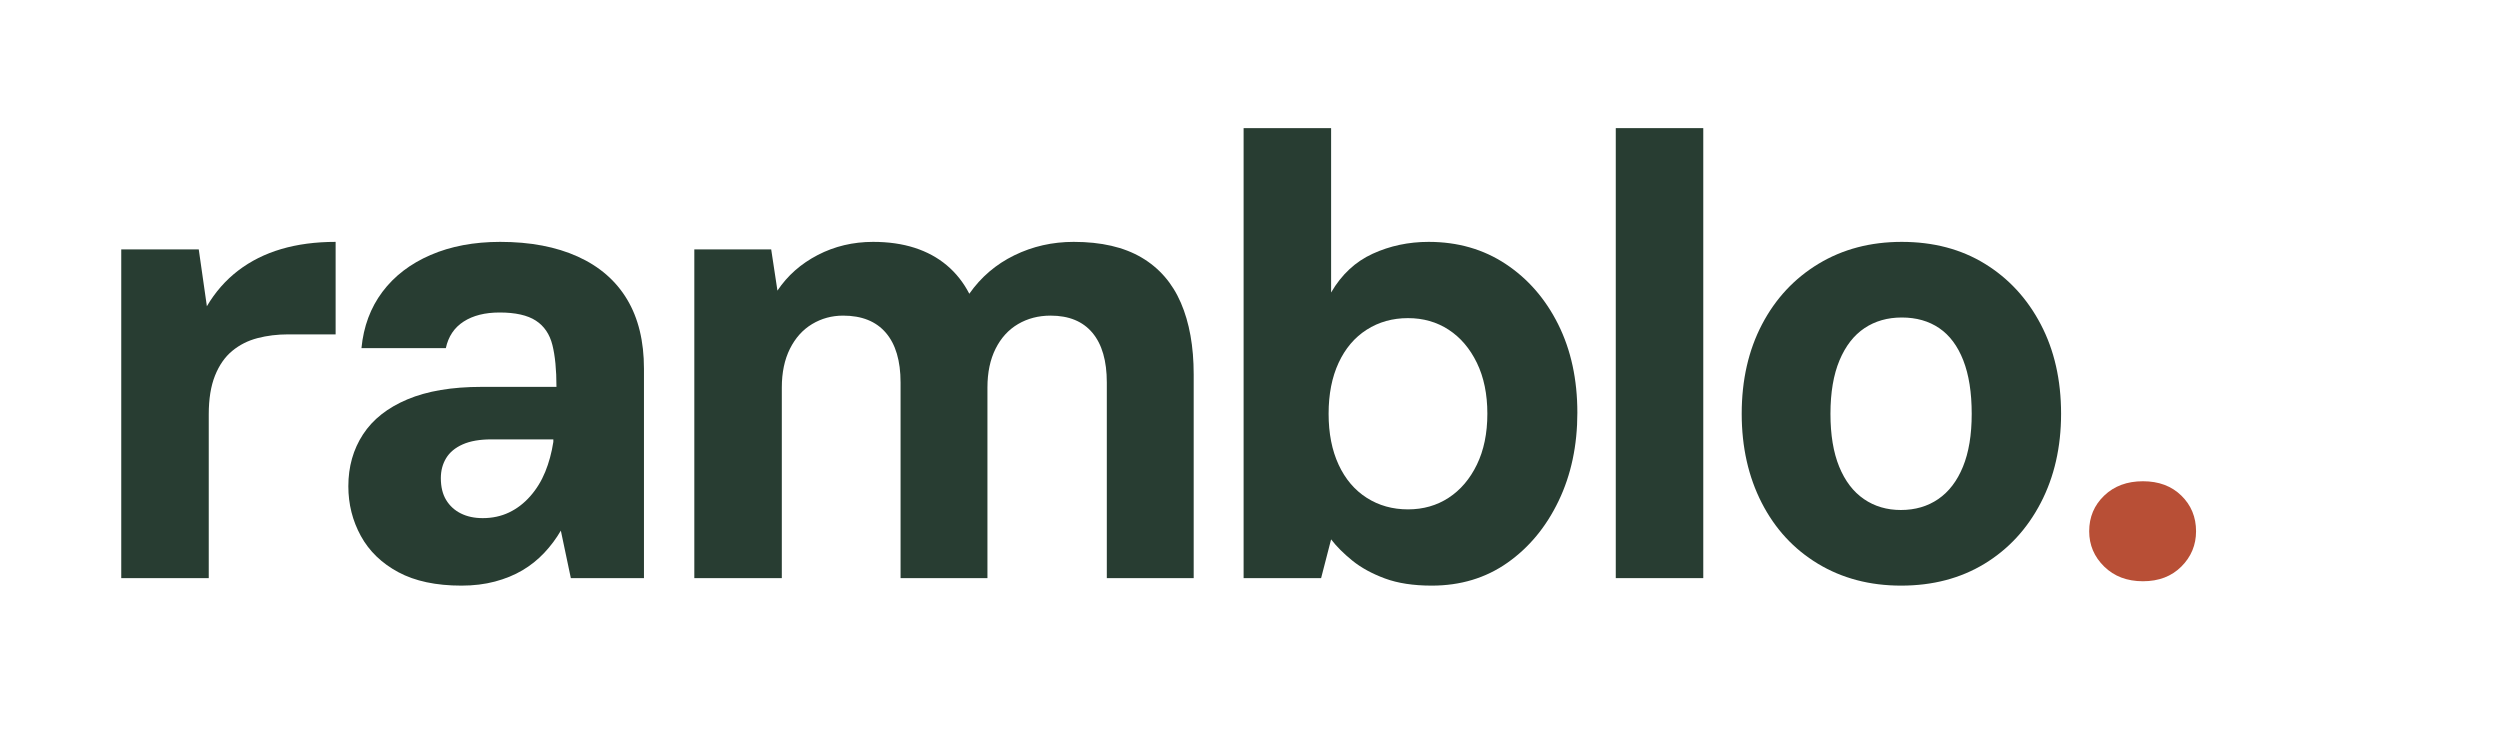
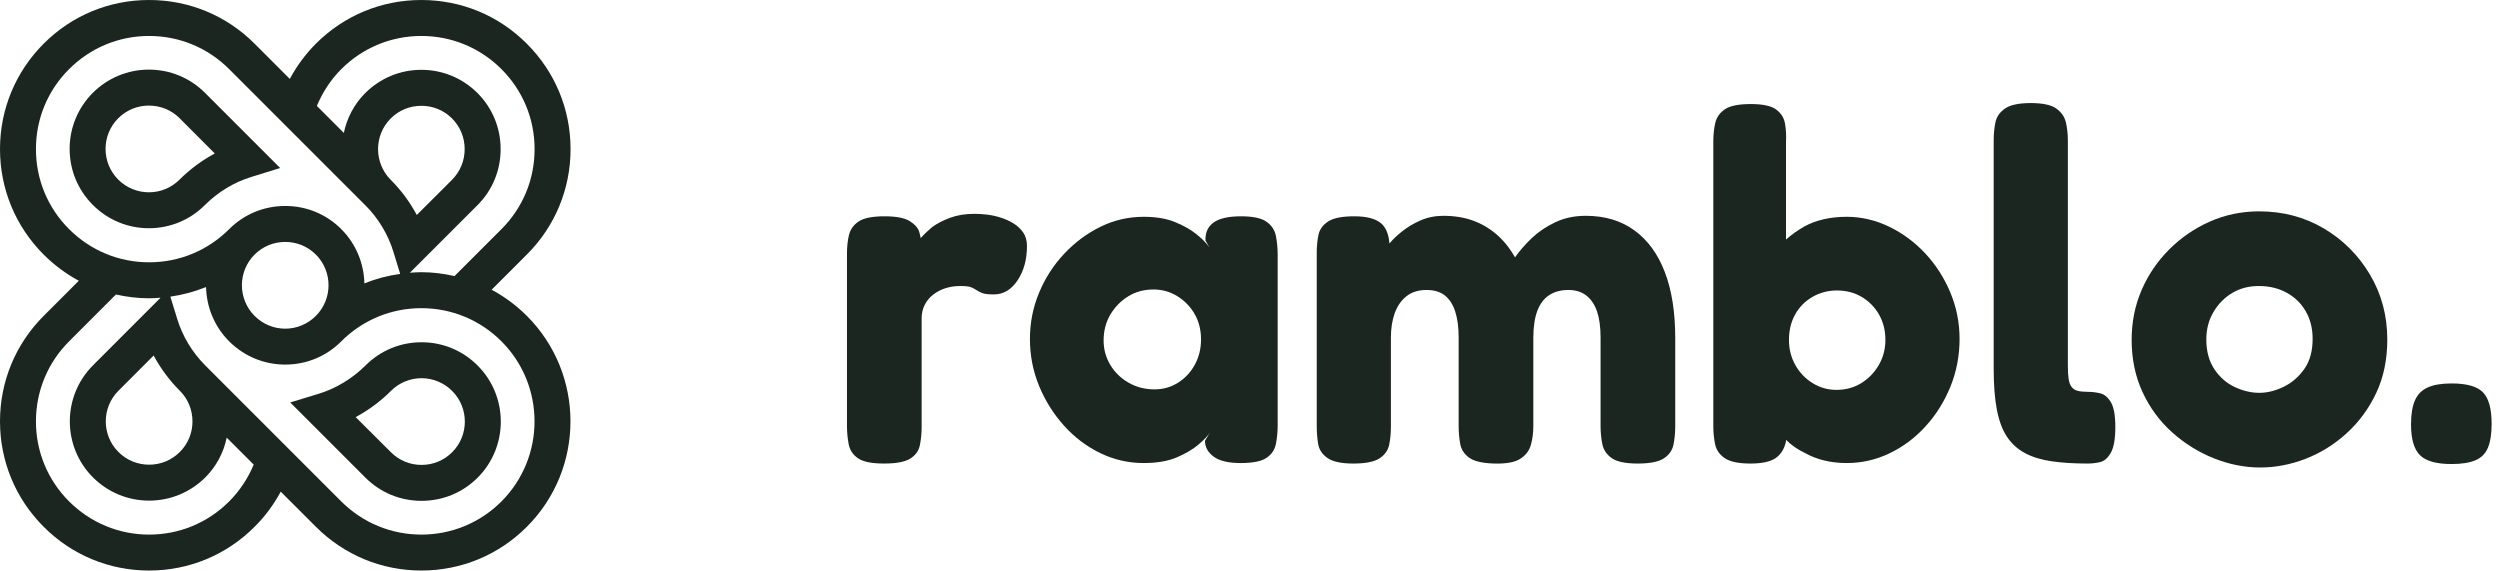
- <svg xmlns="http://www.w3.org/2000/svg" width="320" height="96" viewBox="0 0 320 96" role="img" aria-label="ramblo.">
-   <path d="M69 0L69 526L193 526L206 435L206 435Q226 469 256 492Q286 515 325 526.5Q364 538 412 538L412 390L336 390Q310 390 287 384Q264 378 246.5 363.5Q229 349 219 324Q209 299 209 262L209 0Z" fill="#283d32" transform="translate(10 74) scale(0.08 -0.08)" />
-   <path d="M237 -12Q176 -12 136 9.5Q96 31 76 67.5Q56 104 56 147Q56 194 79.5 230Q103 266 150.5 286Q198 306 269 306L389 306Q389 347 382.5 373Q376 399 356 412Q336 425 298 425Q263 425 240.5 410.5Q218 396 212 368L77 368Q82 420 110.5 458Q139 496 187.5 517Q236 538 299 538Q371 538 423 514.5Q475 491 502 446Q529 401 529 335L529 0L412 0L396 76L396 76Q385 57 369.5 40.5Q354 24 334.5 12.5Q315 1 290.5 -5.5Q266 -12 237 -12ZM271 96Q294 96 313 105Q332 114 347 131Q362 148 371 170Q380 192 384 218L384 222L285 222Q257 222 239 214Q221 206 212.5 192Q204 178 204 160Q204 139 212.5 125Q221 111 236 103.5Q251 96 271 96Z" fill="#283d32" transform="translate(40.10754 74) scale(0.08 -0.08)" />
-   <path d="M69 0L69 526L192 526L202 460L202 460Q226 496 266.5 517Q307 538 355 538Q392 538 421.5 528.5Q451 519 473 500.5Q495 482 509 455L509 455Q537 495 581 516.5Q625 538 676 538Q742 538 784.5 513Q827 488 847.5 440.5Q868 393 868 326L868 0L729 0L729 313Q729 365 706 392.5Q683 420 639 420Q610 420 587 406.5Q564 393 551 367Q538 341 538 305L538 0L399 0L399 313Q399 365 375.5 392.5Q352 420 307 420Q280 420 257.5 406.5Q235 393 222 367Q209 341 209 305L209 0Z" fill="#283d32" transform="translate(83.35254 74) scale(0.08 -0.08)" />
-   <path d="M370 -12Q326 -12 295 -0.5Q264 11 243 28Q222 45 209 62L209 62L193 0L69 0L69 720L209 720L209 457Q234 500 275.5 519Q317 538 365 538Q435 538 488.5 502.5Q542 467 572.5 405.72Q603 344.44 603 264.72Q603 186 573 123.5Q543 61 491 24.5Q439.01 -12 370 -12ZM332 110Q368.62 110 397.06 128.56Q425.5 147.12 442.25 181.59Q459 216.06 459 263.03Q459 310 442.25 344.45Q425.5 378.9 397.06 397.45Q368.62 416 332 416Q295 416 266 397.5Q237 379 221 344.5Q205 310.01 205 263Q205 216 221 181.5Q237 147 266 128.5Q295 110 332 110Z" fill="#283d32" transform="translate(153.6614 74) scale(0.08 -0.08)" />
-   <path d="M69 0L69 720L209 720L209 0Z" fill="#283d32" transform="translate(201.2991 74) scale(0.08 -0.08)" />
-   <path d="M307.97 -12Q233 -12 175 23Q117 58 85 120.5Q53 183 53 263.02Q53 344 85.5 406Q118 468 176.02 503Q234.04 538 309.01 538Q385 538 442 503Q499 468 531.5 406Q564 344 564 263.02Q564 183 531.5 120.5Q499 58 441.49 23Q383.97 -12 307.97 -12ZM307.63 109Q342 109 367.5 126.5Q393 144 407 178.23Q421 212.45 421 262.85Q421 314 407.5 348.5Q394 383 369 400Q344 417 309.12 417Q275 417 249.5 400Q224 383 209.5 348.5Q195 314 195 262.85Q195 212.45 209 178.23Q223 144 248.5 126.5Q274 109 307.63 109Z" fill="#283d32" transform="translate(218.6986 74) scale(0.08 -0.08)" />
-   <path d="M138 -5Q100 -5 76 18.5Q52 42 52 75Q52 109 76 132Q100 155 138 155Q176 155 199.5 132Q223 109 223 75Q223 42 199.5 18.5Q176 -5 138 -5Z" fill="#b84f36" transform="translate(263.2549 74) scale(0.08 -0.08)" />
+ <svg xmlns="http://www.w3.org/2000/svg" viewBox="0 0 2629 600" width="2629" height="600" role="img" aria-label="Ramblo">
+   <path d="M517.008 304.674L553.976 267.718C583.657 238.158 600 198.736 600 156.803C600 114.916 583.657 75.517 553.976 45.934C524.394 16.257 485.003 -0 443.111 -0C401.266 -0 361.856 16.257 332.175 45.934C321.309 56.911 312.043 69.354 304.756 82.983L267.716 45.934C238.063 16.257 198.725 -0 156.789 -0C114.925 -0 75.497 16.257 45.925 45.934C16.352 75.517 0 114.916 0 156.803C0 198.736 16.352 238.158 45.925 267.718C56.981 278.765 69.473 288.045 82.89 295.232L45.925 332.188C16.352 361.749 0 401.17 0 443.127C0 485.084 16.352 524.389 45.925 553.95C75.497 583.65 114.925 599.977 156.789 599.977C198.725 599.977 238.144 583.65 267.716 553.95C278.71 543.112 287.939 530.552 295.216 517.017L332.175 553.95C361.856 583.65 401.266 599.977 443.111 599.977C485.003 599.977 524.394 583.65 554.048 553.95C615.19 492.829 615.19 393.333 554.048 332.188C542.9 321.118 530.427 311.861 517.008 304.674ZM358.902 72.68C381.425 50.19 411.36 37.817 443.111 37.817C474.872 37.817 504.835 50.19 527.329 72.68C549.815 95.17 562.179 125.033 562.179 156.803C562.179 188.642 549.815 218.505 527.329 240.972L477.998 290.301C466.65 287.789 455.012 286.231 443.111 286.231C439.05 286.231 434.98 286.557 431.029 286.789L502.09 215.784C517.873 200.062 526.467 179.083 526.467 156.803C526.467 134.592 517.873 113.613 502.09 97.798C486.301 82.146 465.415 73.424 443.111 73.424C420.816 73.424 399.94 82.146 384.141 97.798C372.238 109.706 364.798 124.381 361.565 139.778L333.228 111.404C339.18 97.054 347.864 83.727 358.902 72.68ZM410.888 189.107C393.126 171.246 393.126 142.336 410.888 124.544C419.491 115.939 430.938 111.264 443.111 111.264C455.321 111.264 466.741 115.939 475.344 124.544C483.949 133.15 488.645 144.685 488.645 156.803C488.645 168.966 483.949 180.409 475.344 189.107L438.297 226.064C431.029 212.551 421.861 199.969 410.888 189.107ZM72.68 240.972C50.185 218.575 37.794 188.642 37.794 156.803C37.794 124.94 50.185 95.077 72.68 72.68C95.165 50.19 125.026 37.817 156.789 37.817C188.631 37.817 218.475 50.19 240.97 72.68L384.076 215.784H384.141C397.859 229.459 408.071 246.484 413.73 264.881L420.816 288.045C407.871 289.813 395.196 293.139 383.195 298.069C382.713 277.393 374.701 256.764 358.902 240.972C343.25 225.203 322.244 216.598 299.94 216.598C277.654 216.598 256.769 225.203 240.97 240.972C218.475 263.462 188.631 275.835 156.789 275.835C125.026 275.835 95.165 263.462 72.68 240.972ZM345.483 299.953C345.483 311.582 341.05 323.304 332.175 332.188C323.579 340.794 312.115 345.631 299.94 345.631C287.748 345.631 276.319 340.794 267.716 332.188C249.954 314.396 249.954 285.487 267.716 267.718C276.319 259.136 287.748 254.415 299.94 254.415C312.115 254.415 323.579 259.136 332.175 267.718C341.05 276.602 345.483 288.301 345.483 299.953ZM240.97 527.32C218.475 549.786 188.631 562.183 156.789 562.183C125.026 562.183 95.165 549.717 72.68 527.32C50.185 504.829 37.794 474.967 37.794 443.127C37.794 411.264 50.185 381.425 72.68 358.935L121.902 309.698C133.266 312.233 144.969 313.675 156.789 313.675C160.85 313.675 164.92 313.373 168.871 313.07L97.826 384.146C65.293 416.66 65.293 469.594 97.826 502.108C113.597 517.761 134.566 526.459 156.789 526.459C179.084 526.459 200.05 517.761 215.849 502.108C227.469 490.48 235.128 476.013 238.416 460.221L266.781 488.573C260.83 502.946 252.108 516.156 240.97 527.32ZM189.094 410.915C197.706 419.497 202.404 430.917 202.404 443.127C202.404 455.337 197.706 466.757 189.094 475.316C180.481 483.944 168.981 488.665 156.789 488.665C144.695 488.665 133.157 483.944 124.554 475.316C106.794 457.57 106.794 428.684 124.554 410.915L161.585 373.843C168.871 387.471 178.137 399.938 189.094 410.915ZM527.329 527.32C504.835 549.786 474.872 562.183 443.111 562.183C411.36 562.183 381.425 549.786 358.902 527.32L215.731 384.146C202.041 370.447 191.829 353.469 186.242 335.002L179.156 311.954C192.138 310.07 204.693 306.744 216.677 301.837C217.175 322.56 225.199 343.143 240.97 358.935C256.769 374.703 277.729 383.401 299.94 383.401C322.244 383.401 343.25 374.703 358.902 358.935C381.425 336.421 411.36 324.071 443.111 324.071C474.872 324.071 504.835 336.421 527.329 358.935C573.717 405.31 573.717 480.828 527.329 527.32Z" fill="#1B2620" />
+   <path d="M443.279 359.907C420.984 359.907 400.108 368.606 384.309 384.374C370.518 398.073 353.593 408.376 335.285 414.051L305.215 423.214L384.309 502.337C400.108 518.082 420.984 526.688 443.279 526.688C465.583 526.688 486.468 518.082 502.258 502.337C534.775 469.823 534.775 416.888 502.258 384.374C486.468 368.606 465.583 359.907 443.279 359.907ZM475.512 475.544C466.909 484.173 455.489 488.894 443.279 488.894C431.106 488.894 419.659 484.173 411.056 475.544L374.006 438.634C387.624 431.331 400.108 422.075 411.056 411.144C419.659 402.538 431.106 397.724 443.279 397.724C455.489 397.724 466.909 402.538 475.512 411.144C493.264 428.913 493.264 457.798 475.512 475.544Z" fill="#1B2620" />
+   <path d="M215.527 215.564C229.328 201.819 246.352 191.516 264.577 185.98L294.63 176.677L215.527 97.578C199.846 81.926 178.88 73.204 156.585 73.204C134.362 73.204 113.393 81.926 97.622 97.578C81.942 113.393 73.23 134.279 73.23 156.583C73.23 178.864 81.942 199.842 97.713 215.564C113.393 231.309 134.362 240.008 156.585 240.008C178.88 240.008 199.846 231.309 215.527 215.564ZM111.014 156.583C111.014 144.396 115.765 132.93 124.35 124.324C132.953 115.719 144.491 111.044 156.585 111.044C168.776 111.044 180.277 115.719 188.89 124.324L225.858 161.397C212.319 168.653 199.846 177.933 188.89 188.794C180.205 197.493 168.776 202.214 156.585 202.214C144.491 202.214 133.062 197.493 124.35 188.888C115.765 180.282 111.014 168.746 111.014 156.583Z" fill="#1B2620" />
+   <g fill="#1B2620">
+     <path d="M116 -9Q79 -9 63.5 1.5Q48 12 44.5 30Q41 48 41 67L41 416Q41 436 45 453Q49 470 64.5 480.5Q80 491 117 491Q152 491 167.5 481.5Q183 472 187 460Q189 453 190 447Q199 457 213 469Q228 480 249.5 488Q271 496 299 496Q310 496 323.5 494.5Q337 493 351.5 488.5Q366 484 378 476.5Q390 469 397.5 458Q405 447 405 431Q405 390 386 361.5Q367 333 338 333Q321 333 314 336Q307 339 302.5 342Q298 345 292 347.5Q286 350 270 350Q255 350 241.5 346Q228 342 216.5 333.5Q205 325 198.5 312.5Q192 300 192 285L192 65Q192 46 188.5 28.5Q185 11 169 1Q153 -9 116 -9Z" transform="translate(869.36 482.78) scale(0.52 -0.52)" />
+     <path d="M449 -8Q412 -8 394.5 5Q377 18 377 37L387 54Q381 44 364 29.5Q347 15 320 3.5Q293 -8 253 -8Q207 -8 165.5 12Q124 32 92 67.5Q60 103 41.5 148Q23 193 23 243Q23 292 41.5 336.5Q60 381 92.5 415.5Q125 450 166 470Q207 490 253 490Q290 490 316 479.5Q342 469 359.5 455Q377 441 386 428L378 442Q377 466 394.5 478.5Q412 491 450 491Q486 491 501.5 480Q517 469 520.5 451Q524 433 524 413L524 68Q524 49 520.5 31Q517 13 501.5 2.5Q486 -8 449 -8ZM275 141Q301 141 322.5 154.5Q344 168 356.5 191Q369 214 369 242Q369 271 356 293.5Q343 316 321 329.5Q299 343 273 343Q244 343 221.5 329Q199 315 185.5 292Q172 269 172 240Q172 213 185.5 190.5Q199 168 222.5 154.5Q246 141 275 141Z" transform="translate(1071.12 482.78) scale(0.52 -0.52)" />
+     <path d="M114 -9Q78 -9 62 2Q46 13 43 30Q40 47 40 67L40 417Q40 437 43.5 453.5Q47 470 63 480.5Q79 491 116 491Q153 491 170 477Q185 464 187 436Q197 448 212 460Q228 473 249.5 482.5Q271 492 296 492Q329 492 355.5 482.5Q382 473 403.5 454.5Q425 436 441 408Q455 428 475 447Q495 466 522.5 479Q550 492 584 492Q642 492 682.5 462.5Q723 433 744 378Q765 323 765 245L765 66Q765 47 761.5 29.5Q758 12 742 1.5Q726 -9 689 -9Q652 -9 636.5 2Q621 13 617.5 30.5Q614 48 614 67L614 246Q614 277 607 298Q600 319 585.5 330.5Q571 342 549 342Q526 342 510 331.5Q494 321 486 299.5Q478 278 478 245L478 66Q478 46 473 28.5Q468 11 451.5 0.5Q435 -10 399 -9Q363 -8 348 3Q333 14 330 31.5Q327 49 327 67L327 246Q327 277 320 298.5Q313 320 299 331Q285 342 262 342Q237 342 221 329Q205 316 197.5 294.5Q190 273 190 246L190 66Q190 46 186.5 29Q183 12 167 1.5Q151 -9 114 -9Z" transform="translate(1363.88 482.78) scale(0.52 -0.52)" />
+     <path d="M309 -8Q260 -8 223 13Q202 23 186 39L186 36Q181 13 165 2Q149 -9 114 -9Q78 -9 62 2Q46 13 42.5 30.5Q39 48 39 67L39 642Q39 663 43 680Q47 697 62.5 707.5Q78 718 115 718Q151 718 166 707Q181 696 184 678.5Q187 661 186 642L186 444Q203 459 224 471Q260 490 309 490Q353 490 394.5 470Q436 450 468 415.5Q500 381 518.5 336.5Q537 292 537 243Q537 192 518.5 146.5Q500 101 468 66Q436 31 395 11.5Q354 -8 309 -8ZM288 140Q316 140 338 153.5Q360 167 373.5 190Q387 213 387 241Q387 270 374 292.5Q361 315 339 328Q317 341 289 341Q262 341 239.5 328Q217 315 204.5 292.5Q192 270 192 241Q192 213 205 190Q218 167 240 153.5Q262 140 288 140Z" transform="translate(1781.44 482.78) scale(0.52 -0.52)" />
+     <path d="M233 -9Q192 -9 160.5 -4.5Q129 0 106.5 12Q84 24 70 45Q56 66 49.5 99.5Q43 133 43 182L43 644Q43 664 46.5 681Q50 698 66 709Q82 720 118 720Q154 720 169.5 709Q185 698 189 681Q193 664 193 644L193 189Q193 173 194.5 162.5Q196 152 200.5 146Q205 140 213 138Q221 136 234 136Q246 136 258.5 133Q271 130 280 115Q289 100 289 65Q289 29 280 13Q271 -3 258.5 -6Q246 -9 233 -9Z" transform="translate(2074.20 482.78) scale(0.52 -0.52)" />
+     <path d="M281 -17Q234 -17 187.5 1.5Q141 20 103 54Q65 88 43 135.5Q21 183 21 241Q21 295 41 341.5Q61 388 97 424Q133 460 179.5 480.5Q226 501 279 501Q351 501 409.5 466.5Q468 432 503 373Q538 314 538 242Q538 181 515.5 133.5Q493 86 455.5 52Q418 18 372.5 0.5Q327 -17 281 -17ZM279 134Q303 134 328 146Q353 158 370 182Q387 206 387 243Q387 275 373 299Q359 323 334.5 336.5Q310 350 278 350Q248 350 224.5 336Q201 322 186.5 297.5Q172 273 172 242Q172 206 188.5 181.5Q205 157 230 145.5Q255 134 279 134Z" transform="translate(2230.72 482.78) scale(0.52 -0.52)" />
+     <path d="M109 -10Q63 -10 45 8Q27 26 27 70Q27 101 35 119Q43 137 61 145Q79 153 109 153Q155 153 172.5 135Q190 117 190 71Q190 41 182.5 23Q175 5 157 -2.5Q139 -10 109 -10Z" transform="translate(2521.40 482.78) scale(0.52 -0.52)" />
+   </g>
</svg>
